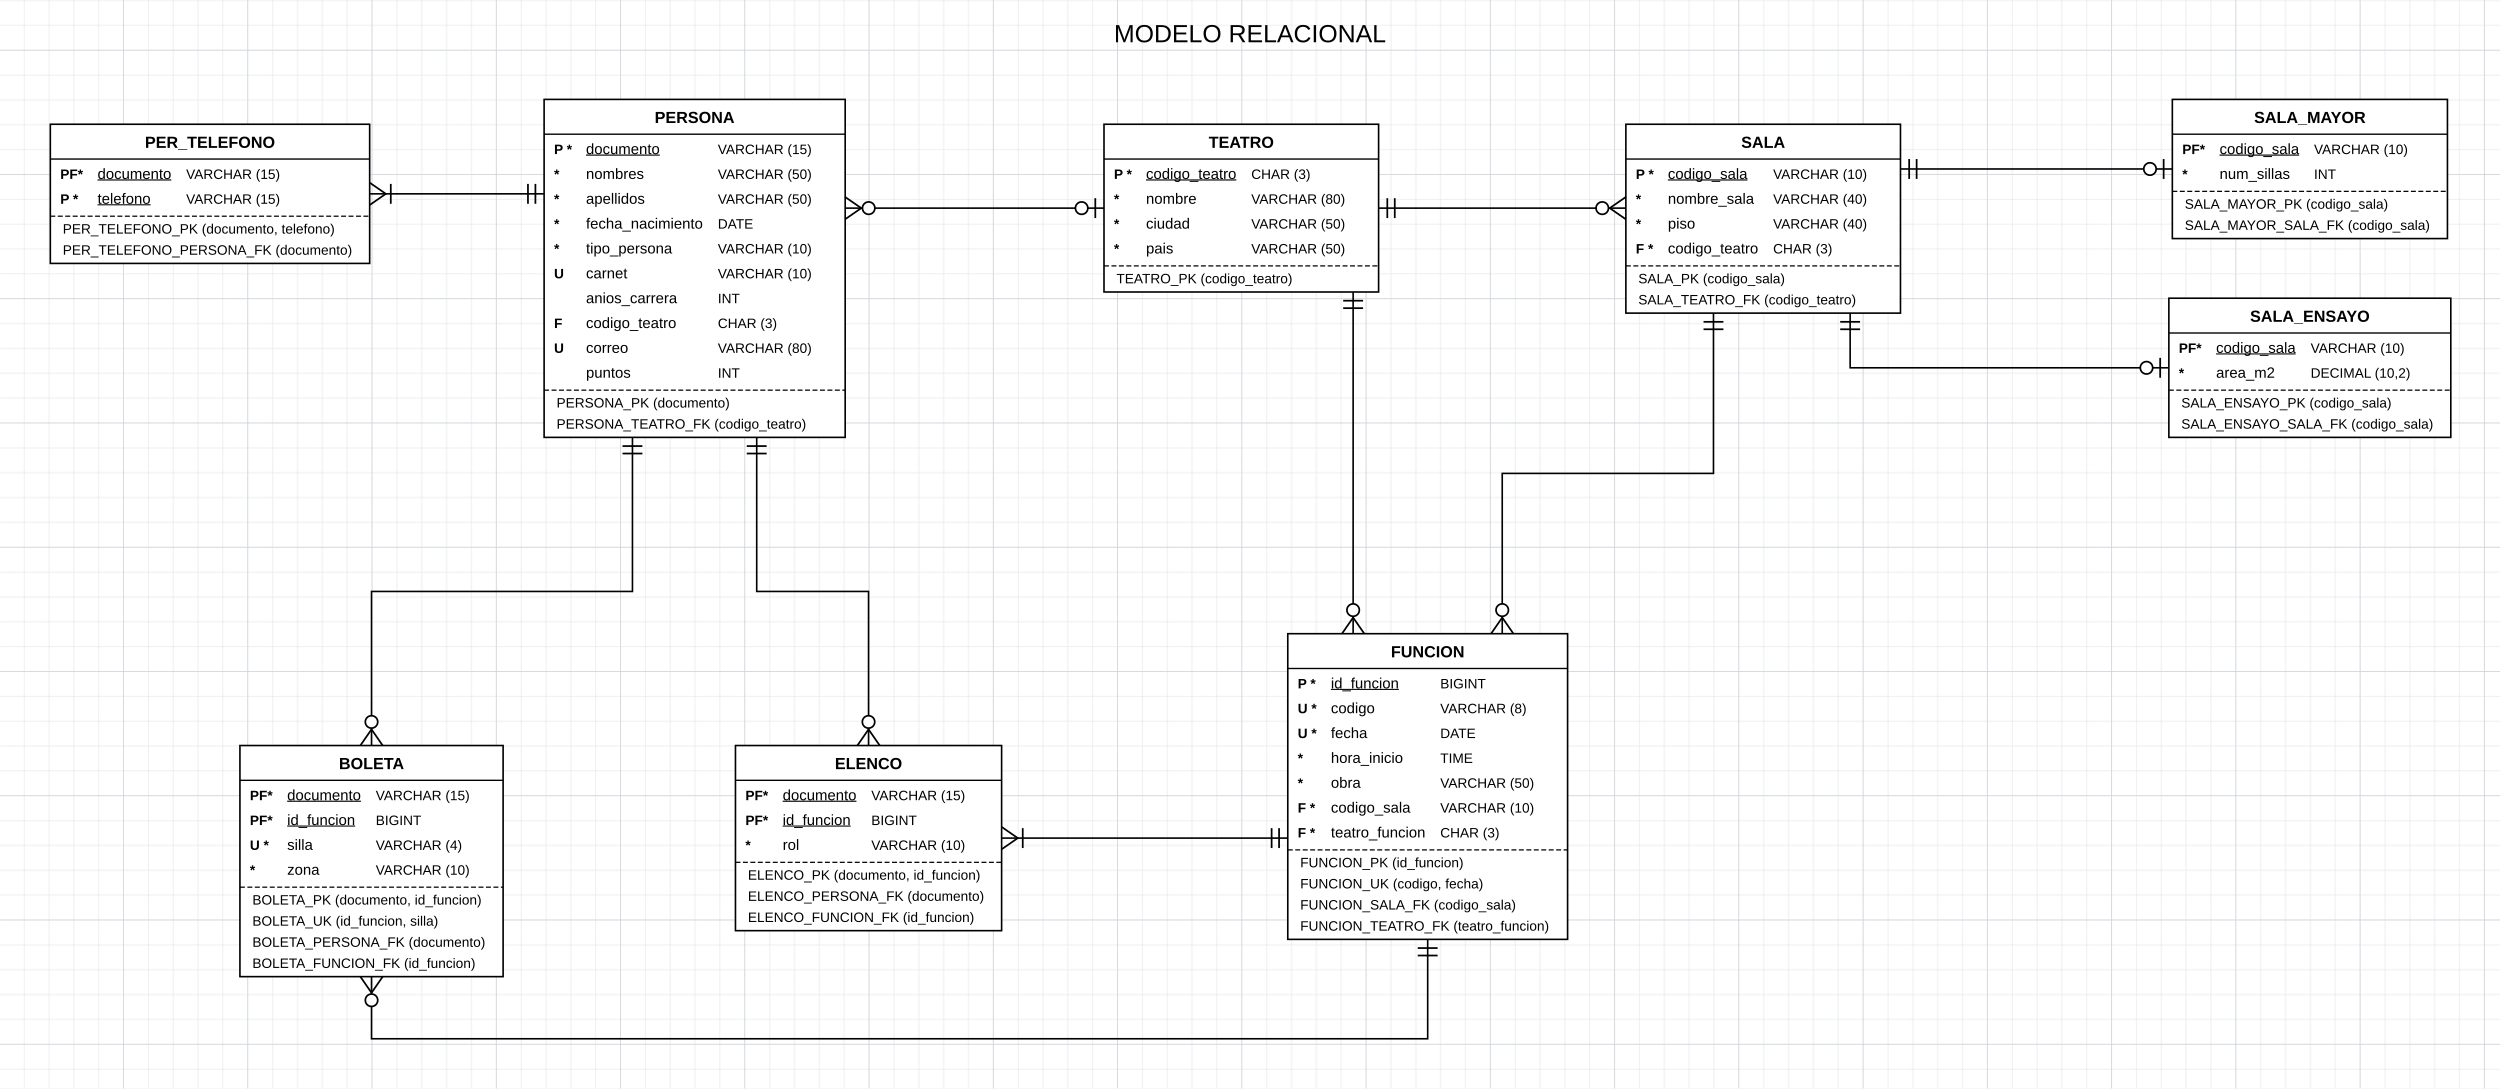
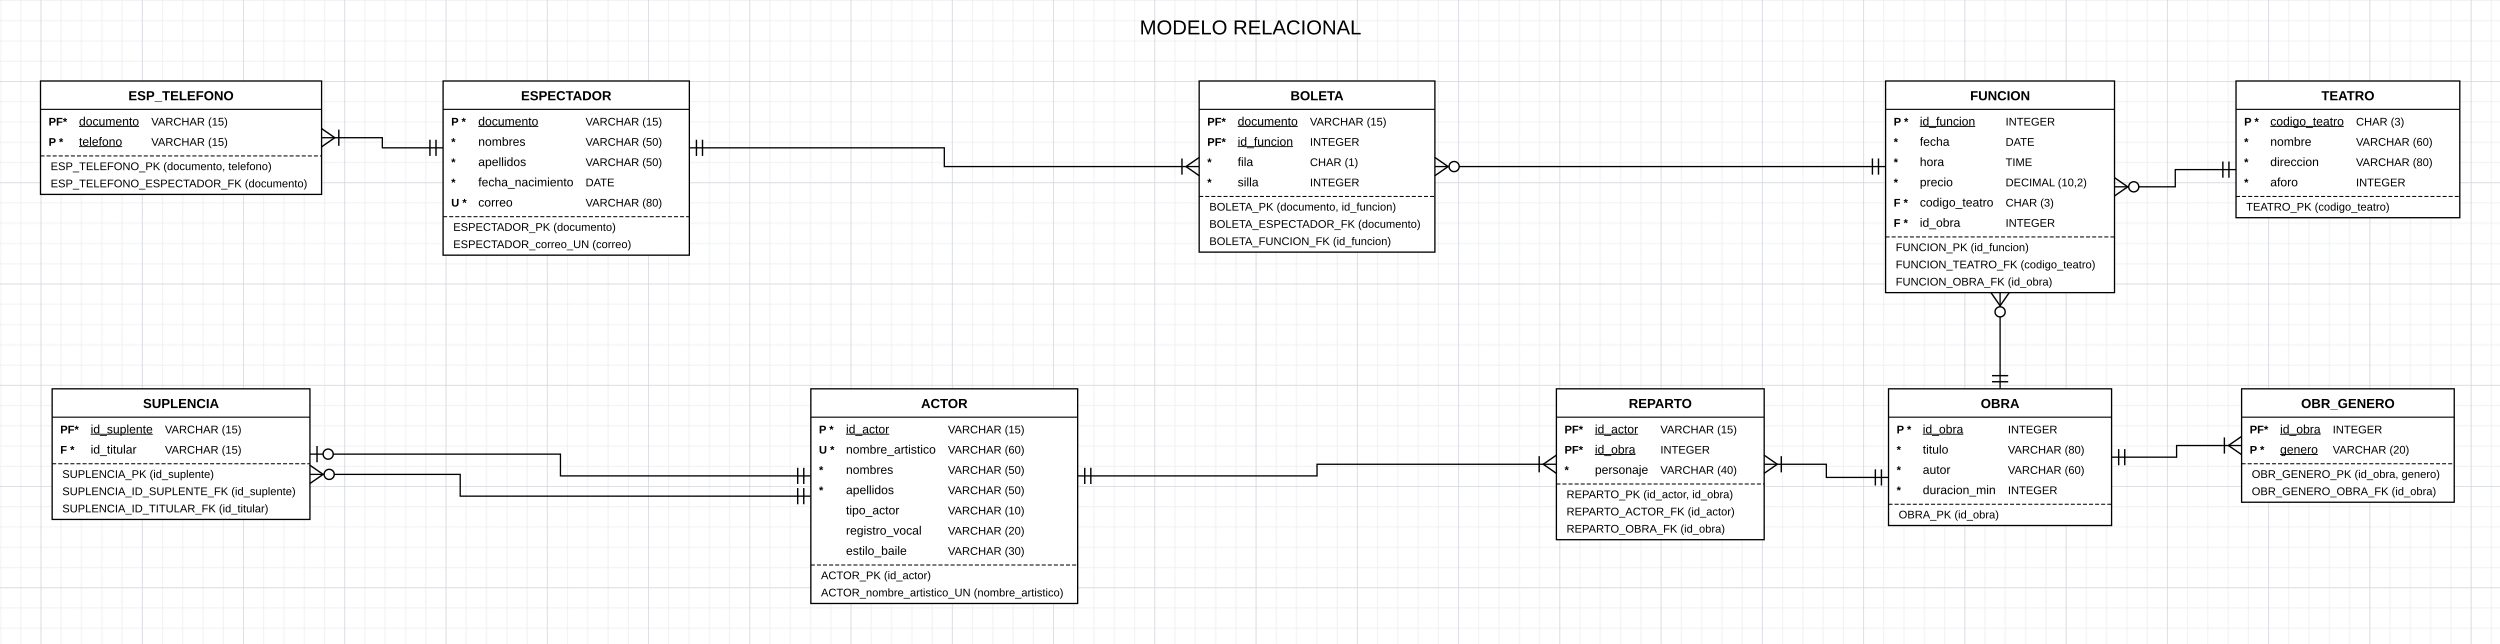
- <svg xmlns="http://www.w3.org/2000/svg" viewBox="1 -40 2012 876" width="2012" height="876" font-family="Arial, Helvetica, sans-serif" role="img">
+ <svg xmlns="http://www.w3.org/2000/svg" viewBox="-40 -80 2469 636" width="2469" height="636" font-family="Arial, Helvetica, sans-serif" role="img">
  <defs>
    <pattern id="g1" width="20" height="20" patternUnits="userSpaceOnUse">
      <path d="M 20 0 L 0 0 0 20" fill="none" stroke="#e3e6ea" stroke-width="1" />
    </pattern>
    <pattern id="g2" width="100" height="100" patternUnits="userSpaceOnUse">
      <rect width="100" height="100" fill="url(#g1)" />
      <path d="M 100 0 L 0 0 0 100" fill="none" stroke="#cfd4da" stroke-width="1.2" />
    </pattern>
  </defs>
-   <rect x="1" y="-40" width="2012" height="876" fill="#ffffff" />
-   <rect x="1" y="-40" width="2012" height="876" fill="url(#g2)" />
-   <text x="1007" y="-6" text-anchor="middle" font-size="20" fill="#000">MODELO RELACIONAL</text>
-   <polyline points="298.5,116.0 438.9,116.0" fill="none" stroke="#000" stroke-width="1.3" />
-   <polyline points="681.1,127.5 889.5,127.5" fill="none" stroke="#000" stroke-width="1.3" />
-   <polyline points="1309.5,127.5 1110.5,127.5" fill="none" stroke="#000" stroke-width="1.3" />
-   <polyline points="1749.3,96.0 1530.5,96.0" fill="none" stroke="#000" stroke-width="1.3" />
-   <polyline points="1746.5,256.0 1490.0,256.0 1490.0,212.0" fill="none" stroke="#000" stroke-width="1.3" />
-   <polyline points="1090.0,470.0 1090.0,195.0" fill="none" stroke="#000" stroke-width="1.3" />
-   <polyline points="1210.0,470.0 1210.0,341.0 1380.0,341.0 1380.0,212.0" fill="none" stroke="#000" stroke-width="1.3" />
-   <polyline points="700.0,560.0 700.0,436.0 610.0,436.0 610.0,312.0" fill="none" stroke="#000" stroke-width="1.3" />
-   <polyline points="807.1,634.5 1037.4,634.5" fill="none" stroke="#000" stroke-width="1.3" />
-   <polyline points="300.0,560.0 300.0,436.0 510.0,436.0 510.0,312.0" fill="none" stroke="#000" stroke-width="1.3" />
-   <polyline points="300.0,746.0 300.0,796.0 1150.0,796.0 1150.0,716.0" fill="none" stroke="#000" stroke-width="1.3" />
-   <rect x="438.9" y="40.0" width="242.3" height="272.0" fill="#fff" stroke="#000" stroke-width="1.3" />
-   <text x="560.0" y="59.0" text-anchor="middle" font-size="13" font-weight="bold" fill="#000">PERSONA</text>
-   <line x1="438.9" y1="68.0" x2="681.1" y2="68.0" stroke="#000" stroke-width="1.1" />
-   <text x="446.9" y="84.0" font-size="11" font-weight="bold" fill="#000">P *</text>
-   <text x="472.6" y="84.0" font-size="12" fill="#000" text-decoration="underline">documento</text>
-   <text x="578.7" y="84.0" font-size="11" fill="#000">VARCHAR (15)</text>
-   <text x="446.9" y="104.0" font-size="11" font-weight="bold" fill="#000">*</text>
-   <text x="472.6" y="104.0" font-size="12" fill="#000">nombres</text>
-   <text x="578.7" y="104.0" font-size="11" fill="#000">VARCHAR (50)</text>
-   <text x="446.9" y="124.0" font-size="11" font-weight="bold" fill="#000">*</text>
-   <text x="472.6" y="124.0" font-size="12" fill="#000">apellidos</text>
-   <text x="578.7" y="124.0" font-size="11" fill="#000">VARCHAR (50)</text>
-   <text x="446.9" y="144.0" font-size="11" font-weight="bold" fill="#000">*</text>
-   <text x="472.6" y="144.0" font-size="12" fill="#000">fecha_nacimiento</text>
-   <text x="578.7" y="144.0" font-size="11" fill="#000">DATE</text>
-   <text x="446.9" y="164.0" font-size="11" font-weight="bold" fill="#000">*</text>
-   <text x="472.6" y="164.0" font-size="12" fill="#000">tipo_persona</text>
-   <text x="578.7" y="164.0" font-size="11" fill="#000">VARCHAR (10)</text>
-   <text x="446.9" y="184.0" font-size="11" font-weight="bold" fill="#000">U</text>
-   <text x="472.6" y="184.0" font-size="12" fill="#000">carnet</text>
-   <text x="578.7" y="184.0" font-size="11" fill="#000">VARCHAR (10)</text>
-   <text x="446.9" y="204.0" font-size="11" font-weight="bold" fill="#000" />
-   <text x="472.6" y="204.0" font-size="12" fill="#000">anios_carrera</text>
-   <text x="578.7" y="204.0" font-size="11" fill="#000">INT</text>
-   <text x="446.9" y="224.0" font-size="11" font-weight="bold" fill="#000">F</text>
-   <text x="472.6" y="224.0" font-size="12" fill="#000">codigo_teatro</text>
-   <text x="578.7" y="224.0" font-size="11" fill="#000">CHAR (3)</text>
-   <text x="446.9" y="244.0" font-size="11" font-weight="bold" fill="#000">U</text>
-   <text x="472.6" y="244.0" font-size="12" fill="#000">correo</text>
-   <text x="578.7" y="244.0" font-size="11" fill="#000">VARCHAR (80)</text>
-   <text x="446.9" y="264.0" font-size="11" font-weight="bold" fill="#000" />
-   <text x="472.6" y="264.0" font-size="12" fill="#000">puntos</text>
-   <text x="578.7" y="264.0" font-size="11" fill="#000">INT</text>
-   <line x1="438.9" y1="274.0" x2="681.1" y2="274.0" stroke="#000" stroke-width="1" stroke-dasharray="4 2" />
-   <text x="448.9" y="288.0" font-size="11" fill="#000">PERSONA_PK (documento)</text>
-   <text x="448.9" y="305.0" font-size="11" fill="#000">PERSONA_TEATRO_FK (codigo_teatro)</text>
-   <rect x="41.5" y="60.0" width="257.0" height="112.0" fill="#fff" stroke="#000" stroke-width="1.3" />
-   <text x="170.0" y="79.0" text-anchor="middle" font-size="13" font-weight="bold" fill="#000">PER_TELEFONO</text>
-   <line x1="41.5" y1="88.0" x2="298.5" y2="88.0" stroke="#000" stroke-width="1.1" />
-   <text x="49.5" y="104.0" font-size="11" font-weight="bold" fill="#000">PF*</text>
-   <text x="79.5" y="104.0" font-size="12" fill="#000" text-decoration="underline">documento</text>
-   <text x="150.8" y="104.0" font-size="11" fill="#000">VARCHAR (15)</text>
-   <text x="49.5" y="124.0" font-size="11" font-weight="bold" fill="#000">P *</text>
-   <text x="79.5" y="124.0" font-size="12" fill="#000" text-decoration="underline">telefono</text>
-   <text x="150.8" y="124.0" font-size="11" fill="#000">VARCHAR (15)</text>
-   <line x1="41.5" y1="134.0" x2="298.5" y2="134.0" stroke="#000" stroke-width="1" stroke-dasharray="4 2" />
-   <text x="51.5" y="148.0" font-size="11" fill="#000">PER_TELEFONO_PK (documento, telefono)</text>
-   <text x="51.5" y="165.0" font-size="11" fill="#000">PER_TELEFONO_PERSONA_FK (documento)</text>
-   <rect x="889.5" y="60.0" width="221.0" height="135.0" fill="#fff" stroke="#000" stroke-width="1.3" />
-   <text x="1000.0" y="79.0" text-anchor="middle" font-size="13" font-weight="bold" fill="#000">TEATRO</text>
-   <line x1="889.5" y1="88.0" x2="1110.5" y2="88.0" stroke="#000" stroke-width="1.1" />
-   <text x="897.5" y="104.0" font-size="11" font-weight="bold" fill="#000">P *</text>
-   <text x="923.3" y="104.0" font-size="12" fill="#000" text-decoration="underline">codigo_teatro</text>
-   <text x="1008.0" y="104.0" font-size="11" fill="#000">CHAR (3)</text>
-   <text x="897.5" y="124.0" font-size="11" font-weight="bold" fill="#000">*</text>
-   <text x="923.3" y="124.0" font-size="12" fill="#000">nombre</text>
-   <text x="1008.0" y="124.0" font-size="11" fill="#000">VARCHAR (80)</text>
-   <text x="897.5" y="144.0" font-size="11" font-weight="bold" fill="#000">*</text>
-   <text x="923.3" y="144.0" font-size="12" fill="#000">ciudad</text>
-   <text x="1008.0" y="144.0" font-size="11" fill="#000">VARCHAR (50)</text>
-   <text x="897.5" y="164.0" font-size="11" font-weight="bold" fill="#000">*</text>
-   <text x="923.3" y="164.0" font-size="12" fill="#000">pais</text>
-   <text x="1008.0" y="164.0" font-size="11" fill="#000">VARCHAR (50)</text>
-   <line x1="889.5" y1="174.0" x2="1110.5" y2="174.0" stroke="#000" stroke-width="1" stroke-dasharray="4 2" />
-   <text x="899.5" y="188.0" font-size="11" fill="#000">TEATRO_PK (codigo_teatro)</text>
-   <rect x="1309.5" y="60.0" width="221.0" height="152.0" fill="#fff" stroke="#000" stroke-width="1.3" />
-   <text x="1420.0" y="79.0" text-anchor="middle" font-size="13" font-weight="bold" fill="#000">SALA</text>
-   <line x1="1309.5" y1="88.0" x2="1530.5" y2="88.0" stroke="#000" stroke-width="1.1" />
-   <text x="1317.5" y="104.0" font-size="11" font-weight="bold" fill="#000">P *</text>
-   <text x="1343.3" y="104.0" font-size="12" fill="#000" text-decoration="underline">codigo_sala</text>
-   <text x="1428.0" y="104.0" font-size="11" fill="#000">VARCHAR (10)</text>
-   <text x="1317.5" y="124.0" font-size="11" font-weight="bold" fill="#000">*</text>
-   <text x="1343.3" y="124.0" font-size="12" fill="#000">nombre_sala</text>
-   <text x="1428.0" y="124.0" font-size="11" fill="#000">VARCHAR (40)</text>
-   <text x="1317.5" y="144.0" font-size="11" font-weight="bold" fill="#000">*</text>
-   <text x="1343.3" y="144.0" font-size="12" fill="#000">piso</text>
-   <text x="1428.0" y="144.0" font-size="11" fill="#000">VARCHAR (40)</text>
-   <text x="1317.5" y="164.0" font-size="11" font-weight="bold" fill="#000">F *</text>
-   <text x="1343.3" y="164.0" font-size="12" fill="#000">codigo_teatro</text>
-   <text x="1428.0" y="164.0" font-size="11" fill="#000">CHAR (3)</text>
-   <line x1="1309.5" y1="174.0" x2="1530.5" y2="174.0" stroke="#000" stroke-width="1" stroke-dasharray="4 2" />
-   <text x="1319.5" y="188.0" font-size="11" fill="#000">SALA_PK (codigo_sala)</text>
-   <text x="1319.5" y="205.0" font-size="11" fill="#000">SALA_TEATRO_FK (codigo_teatro)</text>
-   <rect x="1749.3" y="40.0" width="221.4" height="112.0" fill="#fff" stroke="#000" stroke-width="1.3" />
-   <text x="1860.0" y="59.0" text-anchor="middle" font-size="13" font-weight="bold" fill="#000">SALA_MAYOR</text>
-   <line x1="1749.3" y1="68.0" x2="1970.7" y2="68.0" stroke="#000" stroke-width="1.1" />
-   <text x="1757.3" y="84.0" font-size="11" font-weight="bold" fill="#000">PF*</text>
-   <text x="1787.3" y="84.0" font-size="12" fill="#000" text-decoration="underline">codigo_sala</text>
-   <text x="1863.3" y="84.0" font-size="11" fill="#000">VARCHAR (10)</text>
-   <text x="1757.3" y="104.0" font-size="11" font-weight="bold" fill="#000">*</text>
-   <text x="1787.3" y="104.0" font-size="12" fill="#000">num_sillas</text>
-   <text x="1863.3" y="104.0" font-size="11" fill="#000">INT</text>
-   <line x1="1749.3" y1="114.0" x2="1970.7" y2="114.0" stroke="#000" stroke-width="1" stroke-dasharray="4 2" />
-   <text x="1759.3" y="128.0" font-size="11" fill="#000">SALA_MAYOR_PK (codigo_sala)</text>
-   <text x="1759.3" y="145.0" font-size="11" fill="#000">SALA_MAYOR_SALA_FK (codigo_sala)</text>
-   <rect x="1746.5" y="200.0" width="226.9" height="112.0" fill="#fff" stroke="#000" stroke-width="1.3" />
-   <text x="1860.0" y="219.0" text-anchor="middle" font-size="13" font-weight="bold" fill="#000">SALA_ENSAYO</text>
-   <line x1="1746.5" y1="228.0" x2="1973.5" y2="228.0" stroke="#000" stroke-width="1.1" />
-   <text x="1754.5" y="244.0" font-size="11" font-weight="bold" fill="#000">PF*</text>
-   <text x="1784.5" y="244.0" font-size="12" fill="#000" text-decoration="underline">codigo_sala</text>
-   <text x="1860.6" y="244.0" font-size="11" fill="#000">VARCHAR (10)</text>
-   <text x="1754.5" y="264.0" font-size="11" font-weight="bold" fill="#000">*</text>
-   <text x="1784.5" y="264.0" font-size="12" fill="#000">area_m2</text>
-   <text x="1860.6" y="264.0" font-size="11" fill="#000">DECIMAL (10,2)</text>
-   <line x1="1746.5" y1="274.0" x2="1973.5" y2="274.0" stroke="#000" stroke-width="1" stroke-dasharray="4 2" />
-   <text x="1756.5" y="288.0" font-size="11" fill="#000">SALA_ENSAYO_PK (codigo_sala)</text>
-   <text x="1756.5" y="305.0" font-size="11" fill="#000">SALA_ENSAYO_SALA_FK (codigo_sala)</text>
-   <rect x="1037.4" y="470.0" width="225.2" height="246.0" fill="#fff" stroke="#000" stroke-width="1.3" />
-   <text x="1150.0" y="489.0" text-anchor="middle" font-size="13" font-weight="bold" fill="#000">FUNCION</text>
-   <line x1="1037.4" y1="498.0" x2="1262.6" y2="498.0" stroke="#000" stroke-width="1.1" />
-   <text x="1045.4" y="514.0" font-size="11" font-weight="bold" fill="#000">P *</text>
-   <text x="1072.1" y="514.0" font-size="12" fill="#000" text-decoration="underline">id_funcion</text>
-   <text x="1160.1" y="514.0" font-size="11" fill="#000">BIGINT</text>
-   <text x="1045.4" y="534.0" font-size="11" font-weight="bold" fill="#000">U *</text>
-   <text x="1072.1" y="534.0" font-size="12" fill="#000">codigo</text>
-   <text x="1160.1" y="534.0" font-size="11" fill="#000">VARCHAR (8)</text>
-   <text x="1045.4" y="554.0" font-size="11" font-weight="bold" fill="#000">U *</text>
-   <text x="1072.1" y="554.0" font-size="12" fill="#000">fecha</text>
-   <text x="1160.1" y="554.0" font-size="11" fill="#000">DATE</text>
-   <text x="1045.4" y="574.0" font-size="11" font-weight="bold" fill="#000">*</text>
-   <text x="1072.1" y="574.0" font-size="12" fill="#000">hora_inicio</text>
-   <text x="1160.1" y="574.0" font-size="11" fill="#000">TIME</text>
-   <text x="1045.4" y="594.0" font-size="11" font-weight="bold" fill="#000">*</text>
-   <text x="1072.1" y="594.0" font-size="12" fill="#000">obra</text>
-   <text x="1160.1" y="594.0" font-size="11" fill="#000">VARCHAR (50)</text>
-   <text x="1045.4" y="614.0" font-size="11" font-weight="bold" fill="#000">F *</text>
-   <text x="1072.1" y="614.0" font-size="12" fill="#000">codigo_sala</text>
-   <text x="1160.1" y="614.0" font-size="11" fill="#000">VARCHAR (10)</text>
-   <text x="1045.4" y="634.0" font-size="11" font-weight="bold" fill="#000">F *</text>
-   <text x="1072.1" y="634.0" font-size="12" fill="#000">teatro_funcion</text>
-   <text x="1160.1" y="634.0" font-size="11" fill="#000">CHAR (3)</text>
-   <line x1="1037.4" y1="644.0" x2="1262.6" y2="644.0" stroke="#000" stroke-width="1" stroke-dasharray="4 2" />
-   <text x="1047.4" y="658.0" font-size="11" fill="#000">FUNCION_PK (id_funcion)</text>
-   <text x="1047.4" y="675.0" font-size="11" fill="#000">FUNCION_UK (codigo, fecha)</text>
-   <text x="1047.4" y="692.0" font-size="11" fill="#000">FUNCION_SALA_FK (codigo_sala)</text>
-   <text x="1047.4" y="709.0" font-size="11" fill="#000">FUNCION_TEATRO_FK (teatro_funcion)</text>
-   <rect x="592.9" y="560.0" width="214.2" height="149.0" fill="#fff" stroke="#000" stroke-width="1.3" />
-   <text x="700.0" y="579.0" text-anchor="middle" font-size="13" font-weight="bold" fill="#000">ELENCO</text>
-   <line x1="592.9" y1="588.0" x2="807.1" y2="588.0" stroke="#000" stroke-width="1.1" />
-   <text x="600.9" y="604.0" font-size="11" font-weight="bold" fill="#000">PF*</text>
-   <text x="630.9" y="604.0" font-size="12" fill="#000" text-decoration="underline">documento</text>
-   <text x="702.2" y="604.0" font-size="11" fill="#000">VARCHAR (15)</text>
-   <text x="600.9" y="624.0" font-size="11" font-weight="bold" fill="#000">PF*</text>
-   <text x="630.9" y="624.0" font-size="12" fill="#000" text-decoration="underline">id_funcion</text>
-   <text x="702.2" y="624.0" font-size="11" fill="#000">BIGINT</text>
-   <text x="600.9" y="644.0" font-size="11" font-weight="bold" fill="#000">*</text>
-   <text x="630.9" y="644.0" font-size="12" fill="#000">rol</text>
-   <text x="702.2" y="644.0" font-size="11" fill="#000">VARCHAR (10)</text>
-   <line x1="592.9" y1="654.0" x2="807.1" y2="654.0" stroke="#000" stroke-width="1" stroke-dasharray="4 2" />
-   <text x="602.9" y="668.0" font-size="11" fill="#000">ELENCO_PK (documento, id_funcion)</text>
-   <text x="602.9" y="685.0" font-size="11" fill="#000">ELENCO_PERSONA_FK (documento)</text>
-   <text x="602.9" y="702.0" font-size="11" fill="#000">ELENCO_FUNCION_FK (id_funcion)</text>
-   <rect x="194.1" y="560.0" width="211.8" height="186.0" fill="#fff" stroke="#000" stroke-width="1.3" />
-   <text x="300.0" y="579.0" text-anchor="middle" font-size="13" font-weight="bold" fill="#000">BOLETA</text>
-   <line x1="194.1" y1="588.0" x2="405.9" y2="588.0" stroke="#000" stroke-width="1.1" />
-   <text x="202.1" y="604.0" font-size="11" font-weight="bold" fill="#000">PF*</text>
-   <text x="232.1" y="604.0" font-size="12" fill="#000" text-decoration="underline">documento</text>
-   <text x="303.4" y="604.0" font-size="11" fill="#000">VARCHAR (15)</text>
-   <text x="202.1" y="624.0" font-size="11" font-weight="bold" fill="#000">PF*</text>
-   <text x="232.1" y="624.0" font-size="12" fill="#000" text-decoration="underline">id_funcion</text>
-   <text x="303.4" y="624.0" font-size="11" fill="#000">BIGINT</text>
-   <text x="202.1" y="644.0" font-size="11" font-weight="bold" fill="#000">U *</text>
-   <text x="232.1" y="644.0" font-size="12" fill="#000">silla</text>
-   <text x="303.4" y="644.0" font-size="11" fill="#000">VARCHAR (4)</text>
-   <text x="202.1" y="664.0" font-size="11" font-weight="bold" fill="#000">*</text>
-   <text x="232.1" y="664.0" font-size="12" fill="#000">zona</text>
-   <text x="303.4" y="664.0" font-size="11" fill="#000">VARCHAR (10)</text>
-   <line x1="194.1" y1="674.0" x2="405.9" y2="674.0" stroke="#000" stroke-width="1" stroke-dasharray="4 2" />
-   <text x="204.1" y="688.0" font-size="11" fill="#000">BOLETA_PK (documento, id_funcion)</text>
-   <text x="204.1" y="705.0" font-size="11" fill="#000">BOLETA_UK (id_funcion, silla)</text>
-   <text x="204.1" y="722.0" font-size="11" fill="#000">BOLETA_PERSONA_FK (documento)</text>
-   <text x="204.1" y="739.0" font-size="11" fill="#000">BOLETA_FUNCION_FK (id_funcion)</text>
-   <polyline points="298.5,107.0 311.5,116.0 298.5,125.0" stroke="#000" stroke-width="1.4" fill="none" />
-   <line x1="315.5" y1="108.0" x2="315.5" y2="124.0" stroke="#000" stroke-width="1.4" fill="none" />
-   <line x1="431.9" y1="124.0" x2="431.9" y2="108.0" stroke="#000" stroke-width="1.4" fill="none" />
-   <line x1="425.9" y1="124.0" x2="425.9" y2="108.0" stroke="#000" stroke-width="1.4" fill="none" />
-   <polyline points="681.1,118.5 694.1,127.5 681.1,136.5" stroke="#000" stroke-width="1.4" fill="none" />
-   <circle cx="700.1" cy="127.5" r="5" fill="#fff" stroke="#000" stroke-width="1.4" />
-   <line x1="882.5" y1="135.5" x2="882.5" y2="119.5" stroke="#000" stroke-width="1.4" fill="none" />
-   <circle cx="871.5" cy="127.5" r="5" fill="#fff" stroke="#000" stroke-width="1.4" />
-   <polyline points="1309.5,136.5 1296.5,127.5 1309.5,118.5" stroke="#000" stroke-width="1.4" fill="none" />
-   <circle cx="1290.5" cy="127.5" r="5" fill="#fff" stroke="#000" stroke-width="1.4" />
-   <line x1="1117.5" y1="119.5" x2="1117.5" y2="135.5" stroke="#000" stroke-width="1.4" fill="none" />
-   <line x1="1123.5" y1="119.5" x2="1123.5" y2="135.5" stroke="#000" stroke-width="1.4" fill="none" />
-   <line x1="1742.3" y1="104.0" x2="1742.3" y2="88.0" stroke="#000" stroke-width="1.4" fill="none" />
-   <circle cx="1731.3" cy="96.0" r="5" fill="#fff" stroke="#000" stroke-width="1.4" />
-   <line x1="1537.5" y1="88.0" x2="1537.5" y2="104.0" stroke="#000" stroke-width="1.4" fill="none" />
-   <line x1="1543.5" y1="88.0" x2="1543.5" y2="104.0" stroke="#000" stroke-width="1.4" fill="none" />
-   <line x1="1739.5" y1="264.0" x2="1739.5" y2="248.0" stroke="#000" stroke-width="1.4" fill="none" />
-   <circle cx="1728.5" cy="256.0" r="5" fill="#fff" stroke="#000" stroke-width="1.4" />
-   <line x1="1498.0" y1="219.0" x2="1482.0" y2="219.0" stroke="#000" stroke-width="1.4" fill="none" />
-   <line x1="1498.0" y1="225.0" x2="1482.0" y2="225.0" stroke="#000" stroke-width="1.4" fill="none" />
-   <polyline points="1081.0,470.0 1090.0,457.0 1099.0,470.0" stroke="#000" stroke-width="1.4" fill="none" />
-   <circle cx="1090.0" cy="451.0" r="5" fill="#fff" stroke="#000" stroke-width="1.4" />
-   <line x1="1098.0" y1="202.0" x2="1082.0" y2="202.0" stroke="#000" stroke-width="1.4" fill="none" />
-   <line x1="1098.0" y1="208.0" x2="1082.0" y2="208.0" stroke="#000" stroke-width="1.4" fill="none" />
-   <polyline points="1201.0,470.0 1210.0,457.0 1219.0,470.0" stroke="#000" stroke-width="1.4" fill="none" />
-   <circle cx="1210.0" cy="451.0" r="5" fill="#fff" stroke="#000" stroke-width="1.4" />
-   <line x1="1388.0" y1="219.0" x2="1372.0" y2="219.0" stroke="#000" stroke-width="1.4" fill="none" />
-   <line x1="1388.0" y1="225.0" x2="1372.0" y2="225.0" stroke="#000" stroke-width="1.4" fill="none" />
-   <polyline points="691.0,560.0 700.0,547.0 709.0,560.0" stroke="#000" stroke-width="1.4" fill="none" />
-   <circle cx="700.0" cy="541.0" r="5" fill="#fff" stroke="#000" stroke-width="1.4" />
-   <line x1="618.0" y1="319.0" x2="602.0" y2="319.0" stroke="#000" stroke-width="1.4" fill="none" />
-   <line x1="618.0" y1="325.0" x2="602.0" y2="325.0" stroke="#000" stroke-width="1.4" fill="none" />
-   <polyline points="807.1,625.5 820.1,634.5 807.1,643.5" stroke="#000" stroke-width="1.4" fill="none" />
-   <line x1="824.1" y1="626.5" x2="824.1" y2="642.5" stroke="#000" stroke-width="1.4" fill="none" />
-   <line x1="1030.4" y1="642.5" x2="1030.4" y2="626.5" stroke="#000" stroke-width="1.4" fill="none" />
-   <line x1="1024.4" y1="642.5" x2="1024.4" y2="626.5" stroke="#000" stroke-width="1.4" fill="none" />
-   <polyline points="291.0,560.0 300.0,547.0 309.0,560.0" stroke="#000" stroke-width="1.4" fill="none" />
-   <circle cx="300.0" cy="541.0" r="5" fill="#fff" stroke="#000" stroke-width="1.4" />
-   <line x1="518.0" y1="319.0" x2="502.0" y2="319.0" stroke="#000" stroke-width="1.4" fill="none" />
-   <line x1="518.0" y1="325.0" x2="502.0" y2="325.0" stroke="#000" stroke-width="1.4" fill="none" />
-   <polyline points="309.0,746.0 300.0,759.0 291.0,746.0" stroke="#000" stroke-width="1.4" fill="none" />
-   <circle cx="300.0" cy="765.0" r="5" fill="#fff" stroke="#000" stroke-width="1.4" />
-   <line x1="1158.0" y1="723.0" x2="1142.0" y2="723.0" stroke="#000" stroke-width="1.4" fill="none" />
-   <line x1="1158.0" y1="729.0" x2="1142.0" y2="729.0" stroke="#000" stroke-width="1.4" fill="none" />
+   <rect x="-40" y="-80" width="2469" height="636" fill="#ffffff" />
+   <rect x="-40" y="-80" width="2469" height="636" fill="url(#g2)" />
+   <text x="1195" y="-46" text-anchor="middle" font-size="20" fill="#000">MODELO RELACIONAL</text>
+   <polyline points="1935.3,209.0 1935.3,304.0" fill="none" stroke="#000" stroke-width="1.3" />
+   <polyline points="1702.2,378.5 1763.7,378.5 1763.7,391.5 1825.1,391.5" fill="none" stroke="#000" stroke-width="1.3" />
+   <polyline points="2173.8,360.0 2109.6,360.0 2109.6,371.5 2045.4,371.5" fill="none" stroke="#000" stroke-width="1.3" />
+   <polyline points="2048.3,104.5 2108.3,104.5 2108.3,87.5 2168.3,87.5" fill="none" stroke="#000" stroke-width="1.3" />
+   <polyline points="277.6,56.0 337.6,56.0 337.6,66.0 397.6,66.0" fill="none" stroke="#000" stroke-width="1.3" />
+   <polyline points="1377.1,84.5 1822.2,84.5" fill="none" stroke="#000" stroke-width="1.3" />
+   <polyline points="1497.1,378.5 1260.7,378.5 1260.7,390.0 1024.3,390.0" fill="none" stroke="#000" stroke-width="1.3" />
+   <polyline points="1144.3,84.5 892.6,84.5 892.6,66.0 640.8,66.0" fill="none" stroke="#000" stroke-width="1.3" />
+   <polyline points="266.1,368.5 513.5,368.5 513.5,390.0 760.8,390.0" fill="none" stroke="#000" stroke-width="1.3" />
+   <polyline points="266.1,388.5 414.5,388.5 414.5,410.0 760.8,410.0" fill="none" stroke="#000" stroke-width="1.3" />
+   <rect x="397.6" y="0.0" width="243.2" height="172.0" fill="#fff" stroke="#000" stroke-width="1.3" />
+   <text x="519.2" y="19.0" text-anchor="middle" font-size="13" font-weight="bold" fill="#000">ESPECTADOR</text>
+   <line x1="397.6" y1="28.0" x2="640.8" y2="28.0" stroke="#000" stroke-width="1.1" />
+   <text x="405.6" y="44.0" font-size="11" font-weight="bold" fill="#000">P *</text>
+   <text x="432.3" y="44.0" font-size="12" fill="#000" text-decoration="underline">documento</text>
+   <text x="538.3" y="44.0" font-size="11" fill="#000">VARCHAR (15)</text>
+   <text x="405.6" y="64.0" font-size="11" font-weight="bold" fill="#000">*</text>
+   <text x="432.3" y="64.0" font-size="12" fill="#000">nombres</text>
+   <text x="538.3" y="64.0" font-size="11" fill="#000">VARCHAR (50)</text>
+   <text x="405.6" y="84.0" font-size="11" font-weight="bold" fill="#000">*</text>
+   <text x="432.3" y="84.0" font-size="12" fill="#000">apellidos</text>
+   <text x="538.3" y="84.0" font-size="11" fill="#000">VARCHAR (50)</text>
+   <text x="405.6" y="104.0" font-size="11" font-weight="bold" fill="#000">*</text>
+   <text x="432.3" y="104.0" font-size="12" fill="#000">fecha_nacimiento</text>
+   <text x="538.3" y="104.0" font-size="11" fill="#000">DATE</text>
+   <text x="405.6" y="124.0" font-size="11" font-weight="bold" fill="#000">U *</text>
+   <text x="432.3" y="124.0" font-size="12" fill="#000">correo</text>
+   <text x="538.3" y="124.0" font-size="11" fill="#000">VARCHAR (80)</text>
+   <line x1="397.6" y1="134.0" x2="640.8" y2="134.0" stroke="#000" stroke-width="1" stroke-dasharray="4 2" />
+   <text x="407.6" y="148.0" font-size="11" fill="#000">ESPECTADOR_PK (documento)</text>
+   <text x="407.6" y="165.0" font-size="11" fill="#000">ESPECTADOR_correo_UN (correo)</text>
+   <rect x="1822.2" y="0.0" width="226.1" height="209.0" fill="#fff" stroke="#000" stroke-width="1.3" />
+   <text x="1935.3" y="19.0" text-anchor="middle" font-size="13" font-weight="bold" fill="#000">FUNCION</text>
+   <line x1="1822.2" y1="28.0" x2="2048.3" y2="28.0" stroke="#000" stroke-width="1.1" />
+   <text x="1830.2" y="44.0" font-size="11" font-weight="bold" fill="#000">P *</text>
+   <text x="1856.0" y="44.0" font-size="12" fill="#000" text-decoration="underline">id_funcion</text>
+   <text x="1940.7" y="44.0" font-size="11" fill="#000">INTEGER</text>
+   <text x="1830.2" y="64.0" font-size="11" font-weight="bold" fill="#000">*</text>
+   <text x="1856.0" y="64.0" font-size="12" fill="#000">fecha</text>
+   <text x="1940.7" y="64.0" font-size="11" fill="#000">DATE</text>
+   <text x="1830.2" y="84.0" font-size="11" font-weight="bold" fill="#000">*</text>
+   <text x="1856.0" y="84.0" font-size="12" fill="#000">hora</text>
+   <text x="1940.7" y="84.0" font-size="11" fill="#000">TIME</text>
+   <text x="1830.2" y="104.0" font-size="11" font-weight="bold" fill="#000">*</text>
+   <text x="1856.0" y="104.0" font-size="12" fill="#000">precio</text>
+   <text x="1940.7" y="104.0" font-size="11" fill="#000">DECIMAL (10,2)</text>
+   <text x="1830.2" y="124.0" font-size="11" font-weight="bold" fill="#000">F *</text>
+   <text x="1856.0" y="124.0" font-size="12" fill="#000">codigo_teatro</text>
+   <text x="1940.7" y="124.0" font-size="11" fill="#000">CHAR (3)</text>
+   <text x="1830.2" y="144.0" font-size="11" font-weight="bold" fill="#000">F *</text>
+   <text x="1856.0" y="144.0" font-size="12" fill="#000">id_obra</text>
+   <text x="1940.7" y="144.0" font-size="11" fill="#000">INTEGER</text>
+   <line x1="1822.2" y1="154.0" x2="2048.3" y2="154.0" stroke="#000" stroke-width="1" stroke-dasharray="4 2" />
+   <text x="1832.2" y="168.0" font-size="11" fill="#000">FUNCION_PK (id_funcion)</text>
+   <text x="1832.2" y="185.0" font-size="11" fill="#000">FUNCION_TEATRO_FK (codigo_teatro)</text>
+   <text x="1832.2" y="202.0" font-size="11" fill="#000">FUNCION_OBRA_FK (id_obra)</text>
+   <rect x="2168.3" y="0.0" width="221.0" height="135.0" fill="#fff" stroke="#000" stroke-width="1.3" />
+   <text x="2278.8" y="19.0" text-anchor="middle" font-size="13" font-weight="bold" fill="#000">TEATRO</text>
+   <line x1="2168.3" y1="28.0" x2="2389.3" y2="28.0" stroke="#000" stroke-width="1.1" />
+   <text x="2176.3" y="44.0" font-size="11" font-weight="bold" fill="#000">P *</text>
+   <text x="2202.1" y="44.0" font-size="12" fill="#000" text-decoration="underline">codigo_teatro</text>
+   <text x="2286.8" y="44.0" font-size="11" fill="#000">CHAR (3)</text>
+   <text x="2176.3" y="64.0" font-size="11" font-weight="bold" fill="#000">*</text>
+   <text x="2202.1" y="64.0" font-size="12" fill="#000">nombre</text>
+   <text x="2286.8" y="64.0" font-size="11" fill="#000">VARCHAR (60)</text>
+   <text x="2176.3" y="84.0" font-size="11" font-weight="bold" fill="#000">*</text>
+   <text x="2202.1" y="84.0" font-size="12" fill="#000">direccion</text>
+   <text x="2286.8" y="84.0" font-size="11" fill="#000">VARCHAR (80)</text>
+   <text x="2176.3" y="104.0" font-size="11" font-weight="bold" fill="#000">*</text>
+   <text x="2202.1" y="104.0" font-size="12" fill="#000">aforo</text>
+   <text x="2286.8" y="104.0" font-size="11" fill="#000">INTEGER</text>
+   <line x1="2168.3" y1="114.0" x2="2389.3" y2="114.0" stroke="#000" stroke-width="1" stroke-dasharray="4 2" />
+   <text x="2178.3" y="128.0" font-size="11" fill="#000">TEATRO_PK (codigo_teatro)</text>
+   <rect x="1825.1" y="304.0" width="220.3" height="135.0" fill="#fff" stroke="#000" stroke-width="1.3" />
+   <text x="1935.3" y="323.0" text-anchor="middle" font-size="13" font-weight="bold" fill="#000">OBRA</text>
+   <line x1="1825.1" y1="332.0" x2="2045.4" y2="332.0" stroke="#000" stroke-width="1.1" />
+   <text x="1833.1" y="348.0" font-size="11" font-weight="bold" fill="#000">P *</text>
+   <text x="1858.9" y="348.0" font-size="12" fill="#000" text-decoration="underline">id_obra</text>
+   <text x="1943.0" y="348.0" font-size="11" fill="#000">INTEGER</text>
+   <text x="1833.1" y="368.0" font-size="11" font-weight="bold" fill="#000">*</text>
+   <text x="1858.9" y="368.0" font-size="12" fill="#000">titulo</text>
+   <text x="1943.0" y="368.0" font-size="11" fill="#000">VARCHAR (80)</text>
+   <text x="1833.1" y="388.0" font-size="11" font-weight="bold" fill="#000">*</text>
+   <text x="1858.9" y="388.0" font-size="12" fill="#000">autor</text>
+   <text x="1943.0" y="388.0" font-size="11" fill="#000">VARCHAR (60)</text>
+   <text x="1833.1" y="408.0" font-size="11" font-weight="bold" fill="#000">*</text>
+   <text x="1858.9" y="408.0" font-size="12" fill="#000">duracion_min</text>
+   <text x="1943.0" y="408.0" font-size="11" fill="#000">INTEGER</text>
+   <line x1="1825.1" y1="418.0" x2="2045.4" y2="418.0" stroke="#000" stroke-width="1" stroke-dasharray="4 2" />
+   <text x="1835.1" y="432.0" font-size="11" fill="#000">OBRA_PK (id_obra)</text>
+   <rect x="760.8" y="304.0" width="263.5" height="212.0" fill="#fff" stroke="#000" stroke-width="1.3" />
+   <text x="892.6" y="323.0" text-anchor="middle" font-size="13" font-weight="bold" fill="#000">ACTOR</text>
+   <line x1="760.8" y1="332.0" x2="1024.3" y2="332.0" stroke="#000" stroke-width="1.1" />
+   <text x="768.8" y="348.0" font-size="11" font-weight="bold" fill="#000">P *</text>
+   <text x="795.5" y="348.0" font-size="12" fill="#000" text-decoration="underline">id_actor</text>
+   <text x="896.2" y="348.0" font-size="11" fill="#000">VARCHAR (15)</text>
+   <text x="768.8" y="368.0" font-size="11" font-weight="bold" fill="#000">U *</text>
+   <text x="795.5" y="368.0" font-size="12" fill="#000">nombre_artistico</text>
+   <text x="896.2" y="368.0" font-size="11" fill="#000">VARCHAR (60)</text>
+   <text x="768.8" y="388.0" font-size="11" font-weight="bold" fill="#000">*</text>
+   <text x="795.5" y="388.0" font-size="12" fill="#000">nombres</text>
+   <text x="896.2" y="388.0" font-size="11" fill="#000">VARCHAR (50)</text>
+   <text x="768.8" y="408.0" font-size="11" font-weight="bold" fill="#000">*</text>
+   <text x="795.5" y="408.0" font-size="12" fill="#000">apellidos</text>
+   <text x="896.2" y="408.0" font-size="11" fill="#000">VARCHAR (50)</text>
+   <text x="768.8" y="428.0" font-size="11" font-weight="bold" fill="#000" />
+   <text x="795.5" y="428.0" font-size="12" fill="#000">tipo_actor</text>
+   <text x="896.2" y="428.0" font-size="11" fill="#000">VARCHAR (10)</text>
+   <text x="768.8" y="448.0" font-size="11" font-weight="bold" fill="#000" />
+   <text x="795.5" y="448.0" font-size="12" fill="#000">registro_vocal</text>
+   <text x="896.2" y="448.0" font-size="11" fill="#000">VARCHAR (20)</text>
+   <text x="768.8" y="468.0" font-size="11" font-weight="bold" fill="#000" />
+   <text x="795.5" y="468.0" font-size="12" fill="#000">estilo_baile</text>
+   <text x="896.2" y="468.0" font-size="11" fill="#000">VARCHAR (30)</text>
+   <line x1="760.8" y1="478.0" x2="1024.3" y2="478.0" stroke="#000" stroke-width="1" stroke-dasharray="4 2" />
+   <text x="770.8" y="492.0" font-size="11" fill="#000">ACTOR_PK (id_actor)</text>
+   <text x="770.8" y="509.0" font-size="11" fill="#000">ACTOR_nombre_artistico_UN (nombre_artistico)</text>
+   <rect x="0.0" y="0.0" width="277.6" height="112.0" fill="#fff" stroke="#000" stroke-width="1.3" />
+   <text x="138.8" y="19.0" text-anchor="middle" font-size="13" font-weight="bold" fill="#000">ESP_TELEFONO</text>
+   <line x1="0.0" y1="28.0" x2="277.6" y2="28.0" stroke="#000" stroke-width="1.1" />
+   <text x="8.0" y="44.0" font-size="11" font-weight="bold" fill="#000">PF*</text>
+   <text x="38.0" y="44.0" font-size="12" fill="#000" text-decoration="underline">documento</text>
+   <text x="109.4" y="44.0" font-size="11" fill="#000">VARCHAR (15)</text>
+   <text x="8.0" y="64.0" font-size="11" font-weight="bold" fill="#000">P *</text>
+   <text x="38.0" y="64.0" font-size="12" fill="#000" text-decoration="underline">telefono</text>
+   <text x="109.4" y="64.0" font-size="11" fill="#000">VARCHAR (15)</text>
+   <line x1="0.0" y1="74.0" x2="277.6" y2="74.0" stroke="#000" stroke-width="1" stroke-dasharray="4 2" />
+   <text x="10.0" y="88.0" font-size="11" fill="#000">ESP_TELEFONO_PK (documento, telefono)</text>
+   <text x="10.0" y="105.0" font-size="11" fill="#000">ESP_TELEFONO_ESPECTADOR_FK (documento)</text>
+   <rect x="2173.8" y="304.0" width="210.0" height="112.0" fill="#fff" stroke="#000" stroke-width="1.3" />
+   <text x="2278.8" y="323.0" text-anchor="middle" font-size="13" font-weight="bold" fill="#000">OBR_GENERO</text>
+   <line x1="2173.8" y1="332.0" x2="2383.8" y2="332.0" stroke="#000" stroke-width="1.1" />
+   <text x="2181.8" y="348.0" font-size="11" font-weight="bold" fill="#000">PF*</text>
+   <text x="2211.8" y="348.0" font-size="12" fill="#000" text-decoration="underline">id_obra</text>
+   <text x="2263.8" y="348.0" font-size="11" fill="#000">INTEGER</text>
+   <text x="2181.8" y="368.0" font-size="11" font-weight="bold" fill="#000">P *</text>
+   <text x="2211.8" y="368.0" font-size="12" fill="#000" text-decoration="underline">genero</text>
+   <text x="2263.8" y="368.0" font-size="11" fill="#000">VARCHAR (20)</text>
+   <line x1="2173.8" y1="378.0" x2="2383.8" y2="378.0" stroke="#000" stroke-width="1" stroke-dasharray="4 2" />
+   <text x="2183.8" y="392.0" font-size="11" fill="#000">OBR_GENERO_PK (id_obra, genero)</text>
+   <text x="2183.8" y="409.0" font-size="11" fill="#000">OBR_GENERO_OBRA_FK (id_obra)</text>
+   <rect x="1144.3" y="0.0" width="232.8" height="169.0" fill="#fff" stroke="#000" stroke-width="1.3" />
+   <text x="1260.7" y="19.0" text-anchor="middle" font-size="13" font-weight="bold" fill="#000">BOLETA</text>
+   <line x1="1144.3" y1="28.0" x2="1377.1" y2="28.0" stroke="#000" stroke-width="1.1" />
+   <text x="1152.3" y="44.0" font-size="11" font-weight="bold" fill="#000">PF*</text>
+   <text x="1182.3" y="44.0" font-size="12" fill="#000" text-decoration="underline">documento</text>
+   <text x="1253.7" y="44.0" font-size="11" fill="#000">VARCHAR (15)</text>
+   <text x="1152.3" y="64.0" font-size="11" font-weight="bold" fill="#000">PF*</text>
+   <text x="1182.3" y="64.0" font-size="12" fill="#000" text-decoration="underline">id_funcion</text>
+   <text x="1253.7" y="64.0" font-size="11" fill="#000">INTEGER</text>
+   <text x="1152.3" y="84.0" font-size="11" font-weight="bold" fill="#000">*</text>
+   <text x="1182.3" y="84.0" font-size="12" fill="#000">fila</text>
+   <text x="1253.7" y="84.0" font-size="11" fill="#000">CHAR (1)</text>
+   <text x="1152.3" y="104.0" font-size="11" font-weight="bold" fill="#000">*</text>
+   <text x="1182.3" y="104.0" font-size="12" fill="#000">silla</text>
+   <text x="1253.7" y="104.0" font-size="11" fill="#000">INTEGER</text>
+   <line x1="1144.3" y1="114.0" x2="1377.1" y2="114.0" stroke="#000" stroke-width="1" stroke-dasharray="4 2" />
+   <text x="1154.3" y="128.0" font-size="11" fill="#000">BOLETA_PK (documento, id_funcion)</text>
+   <text x="1154.3" y="145.0" font-size="11" fill="#000">BOLETA_ESPECTADOR_FK (documento)</text>
+   <text x="1154.3" y="162.0" font-size="11" fill="#000">BOLETA_FUNCION_FK (id_funcion)</text>
+   <rect x="1497.1" y="304.0" width="205.2" height="149.0" fill="#fff" stroke="#000" stroke-width="1.3" />
+   <text x="1599.7" y="323.0" text-anchor="middle" font-size="13" font-weight="bold" fill="#000">REPARTO</text>
+   <line x1="1497.1" y1="332.0" x2="1702.2" y2="332.0" stroke="#000" stroke-width="1.1" />
+   <text x="1505.1" y="348.0" font-size="11" font-weight="bold" fill="#000">PF*</text>
+   <text x="1535.1" y="348.0" font-size="12" fill="#000" text-decoration="underline">id_actor</text>
+   <text x="1599.8" y="348.0" font-size="11" fill="#000">VARCHAR (15)</text>
+   <text x="1505.1" y="368.0" font-size="11" font-weight="bold" fill="#000">PF*</text>
+   <text x="1535.1" y="368.0" font-size="12" fill="#000" text-decoration="underline">id_obra</text>
+   <text x="1599.8" y="368.0" font-size="11" fill="#000">INTEGER</text>
+   <text x="1505.1" y="388.0" font-size="11" font-weight="bold" fill="#000">*</text>
+   <text x="1535.1" y="388.0" font-size="12" fill="#000">personaje</text>
+   <text x="1599.8" y="388.0" font-size="11" fill="#000">VARCHAR (40)</text>
+   <line x1="1497.1" y1="398.0" x2="1702.2" y2="398.0" stroke="#000" stroke-width="1" stroke-dasharray="4 2" />
+   <text x="1507.1" y="412.0" font-size="11" fill="#000">REPARTO_PK (id_actor, id_obra)</text>
+   <text x="1507.1" y="429.0" font-size="11" fill="#000">REPARTO_ACTOR_FK (id_actor)</text>
+   <text x="1507.1" y="446.0" font-size="11" fill="#000">REPARTO_OBRA_FK (id_obra)</text>
+   <rect x="11.5" y="304.0" width="254.6" height="129.0" fill="#fff" stroke="#000" stroke-width="1.3" />
+   <text x="138.8" y="323.0" text-anchor="middle" font-size="13" font-weight="bold" fill="#000">SUPLENCIA</text>
+   <line x1="11.5" y1="332.0" x2="266.1" y2="332.0" stroke="#000" stroke-width="1.1" />
+   <text x="19.5" y="348.0" font-size="11" font-weight="bold" fill="#000">PF*</text>
+   <text x="49.5" y="348.0" font-size="12" fill="#000" text-decoration="underline">id_suplente</text>
+   <text x="122.9" y="348.0" font-size="11" fill="#000">VARCHAR (15)</text>
+   <text x="19.5" y="368.0" font-size="11" font-weight="bold" fill="#000">F *</text>
+   <text x="49.5" y="368.0" font-size="12" fill="#000">id_titular</text>
+   <text x="122.9" y="368.0" font-size="11" fill="#000">VARCHAR (15)</text>
+   <line x1="11.5" y1="378.0" x2="266.1" y2="378.0" stroke="#000" stroke-width="1" stroke-dasharray="4 2" />
+   <text x="21.5" y="392.0" font-size="11" fill="#000">SUPLENCIA_PK (id_suplente)</text>
+   <text x="21.5" y="409.0" font-size="11" fill="#000">SUPLENCIA_ID_SUPLENTE_FK (id_suplente)</text>
+   <text x="21.5" y="426.0" font-size="11" fill="#000">SUPLENCIA_ID_TITULAR_FK (id_titular)</text>
+   <polyline points="1944.3,209.0 1935.3,222.0 1926.3,209.0" stroke="#000" stroke-width="1.4" fill="none" />
+   <circle cx="1935.3" cy="228.0" r="5" fill="#fff" stroke="#000" stroke-width="1.4" />
+   <line x1="1927.3" y1="297.0" x2="1943.3" y2="297.0" stroke="#000" stroke-width="1.4" fill="none" />
+   <line x1="1927.3" y1="291.0" x2="1943.3" y2="291.0" stroke="#000" stroke-width="1.4" fill="none" />
+   <polyline points="1702.2,369.5 1715.2,378.5 1702.2,387.5" stroke="#000" stroke-width="1.4" fill="none" />
+   <line x1="1719.2" y1="370.5" x2="1719.2" y2="386.5" stroke="#000" stroke-width="1.4" fill="none" />
+   <line x1="1818.1" y1="399.5" x2="1818.1" y2="383.5" stroke="#000" stroke-width="1.4" fill="none" />
+   <line x1="1812.1" y1="399.5" x2="1812.1" y2="383.5" stroke="#000" stroke-width="1.4" fill="none" />
+   <polyline points="2173.8,369.0 2160.8,360.0 2173.8,351.0" stroke="#000" stroke-width="1.4" fill="none" />
+   <line x1="2156.8" y1="368.0" x2="2156.8" y2="352.0" stroke="#000" stroke-width="1.4" fill="none" />
+   <line x1="2052.4" y1="363.5" x2="2052.4" y2="379.5" stroke="#000" stroke-width="1.4" fill="none" />
+   <line x1="2058.4" y1="363.5" x2="2058.4" y2="379.5" stroke="#000" stroke-width="1.4" fill="none" />
+   <polyline points="2048.3,95.5 2061.3,104.5 2048.3,113.5" stroke="#000" stroke-width="1.4" fill="none" />
+   <circle cx="2067.3" cy="104.5" r="5" fill="#fff" stroke="#000" stroke-width="1.4" />
+   <line x1="2161.3" y1="95.5" x2="2161.3" y2="79.5" stroke="#000" stroke-width="1.4" fill="none" />
+   <line x1="2155.3" y1="95.5" x2="2155.3" y2="79.5" stroke="#000" stroke-width="1.4" fill="none" />
+   <polyline points="277.6,47.0 290.6,56.0 277.6,65.0" stroke="#000" stroke-width="1.4" fill="none" />
+   <line x1="294.6" y1="48.0" x2="294.6" y2="64.0" stroke="#000" stroke-width="1.4" fill="none" />
+   <line x1="390.6" y1="74.0" x2="390.6" y2="58.0" stroke="#000" stroke-width="1.4" fill="none" />
+   <line x1="384.6" y1="74.0" x2="384.6" y2="58.0" stroke="#000" stroke-width="1.4" fill="none" />
+   <polyline points="1377.1,75.5 1390.1,84.5 1377.1,93.5" stroke="#000" stroke-width="1.4" fill="none" />
+   <circle cx="1396.1" cy="84.5" r="5" fill="#fff" stroke="#000" stroke-width="1.4" />
+   <line x1="1815.2" y1="92.5" x2="1815.2" y2="76.5" stroke="#000" stroke-width="1.4" fill="none" />
+   <line x1="1809.2" y1="92.5" x2="1809.2" y2="76.5" stroke="#000" stroke-width="1.4" fill="none" />
+   <polyline points="1497.1,387.5 1484.1,378.5 1497.1,369.5" stroke="#000" stroke-width="1.4" fill="none" />
+   <line x1="1480.1" y1="386.5" x2="1480.1" y2="370.5" stroke="#000" stroke-width="1.4" fill="none" />
+   <line x1="1031.3" y1="382.0" x2="1031.3" y2="398.0" stroke="#000" stroke-width="1.4" fill="none" />
+   <line x1="1037.3" y1="382.0" x2="1037.3" y2="398.0" stroke="#000" stroke-width="1.4" fill="none" />
+   <polyline points="1144.3,93.5 1131.3,84.5 1144.3,75.5" stroke="#000" stroke-width="1.4" fill="none" />
+   <line x1="1127.3" y1="92.5" x2="1127.3" y2="76.5" stroke="#000" stroke-width="1.4" fill="none" />
+   <line x1="647.8" y1="58.0" x2="647.8" y2="74.0" stroke="#000" stroke-width="1.4" fill="none" />
+   <line x1="653.8" y1="58.0" x2="653.8" y2="74.0" stroke="#000" stroke-width="1.4" fill="none" />
+   <line x1="273.1" y1="360.5" x2="273.1" y2="376.5" stroke="#000" stroke-width="1.4" fill="none" />
+   <circle cx="284.1" cy="368.5" r="5" fill="#fff" stroke="#000" stroke-width="1.4" />
+   <line x1="753.8" y1="398.0" x2="753.8" y2="382.0" stroke="#000" stroke-width="1.4" fill="none" />
+   <line x1="747.8" y1="398.0" x2="747.8" y2="382.0" stroke="#000" stroke-width="1.4" fill="none" />
+   <polyline points="266.1,379.5 279.1,388.5 266.1,397.5" stroke="#000" stroke-width="1.4" fill="none" />
+   <circle cx="285.1" cy="388.5" r="5" fill="#fff" stroke="#000" stroke-width="1.4" />
+   <line x1="753.8" y1="418.0" x2="753.8" y2="402.0" stroke="#000" stroke-width="1.4" fill="none" />
+   <line x1="747.8" y1="418.0" x2="747.8" y2="402.0" stroke="#000" stroke-width="1.4" fill="none" />
</svg>
